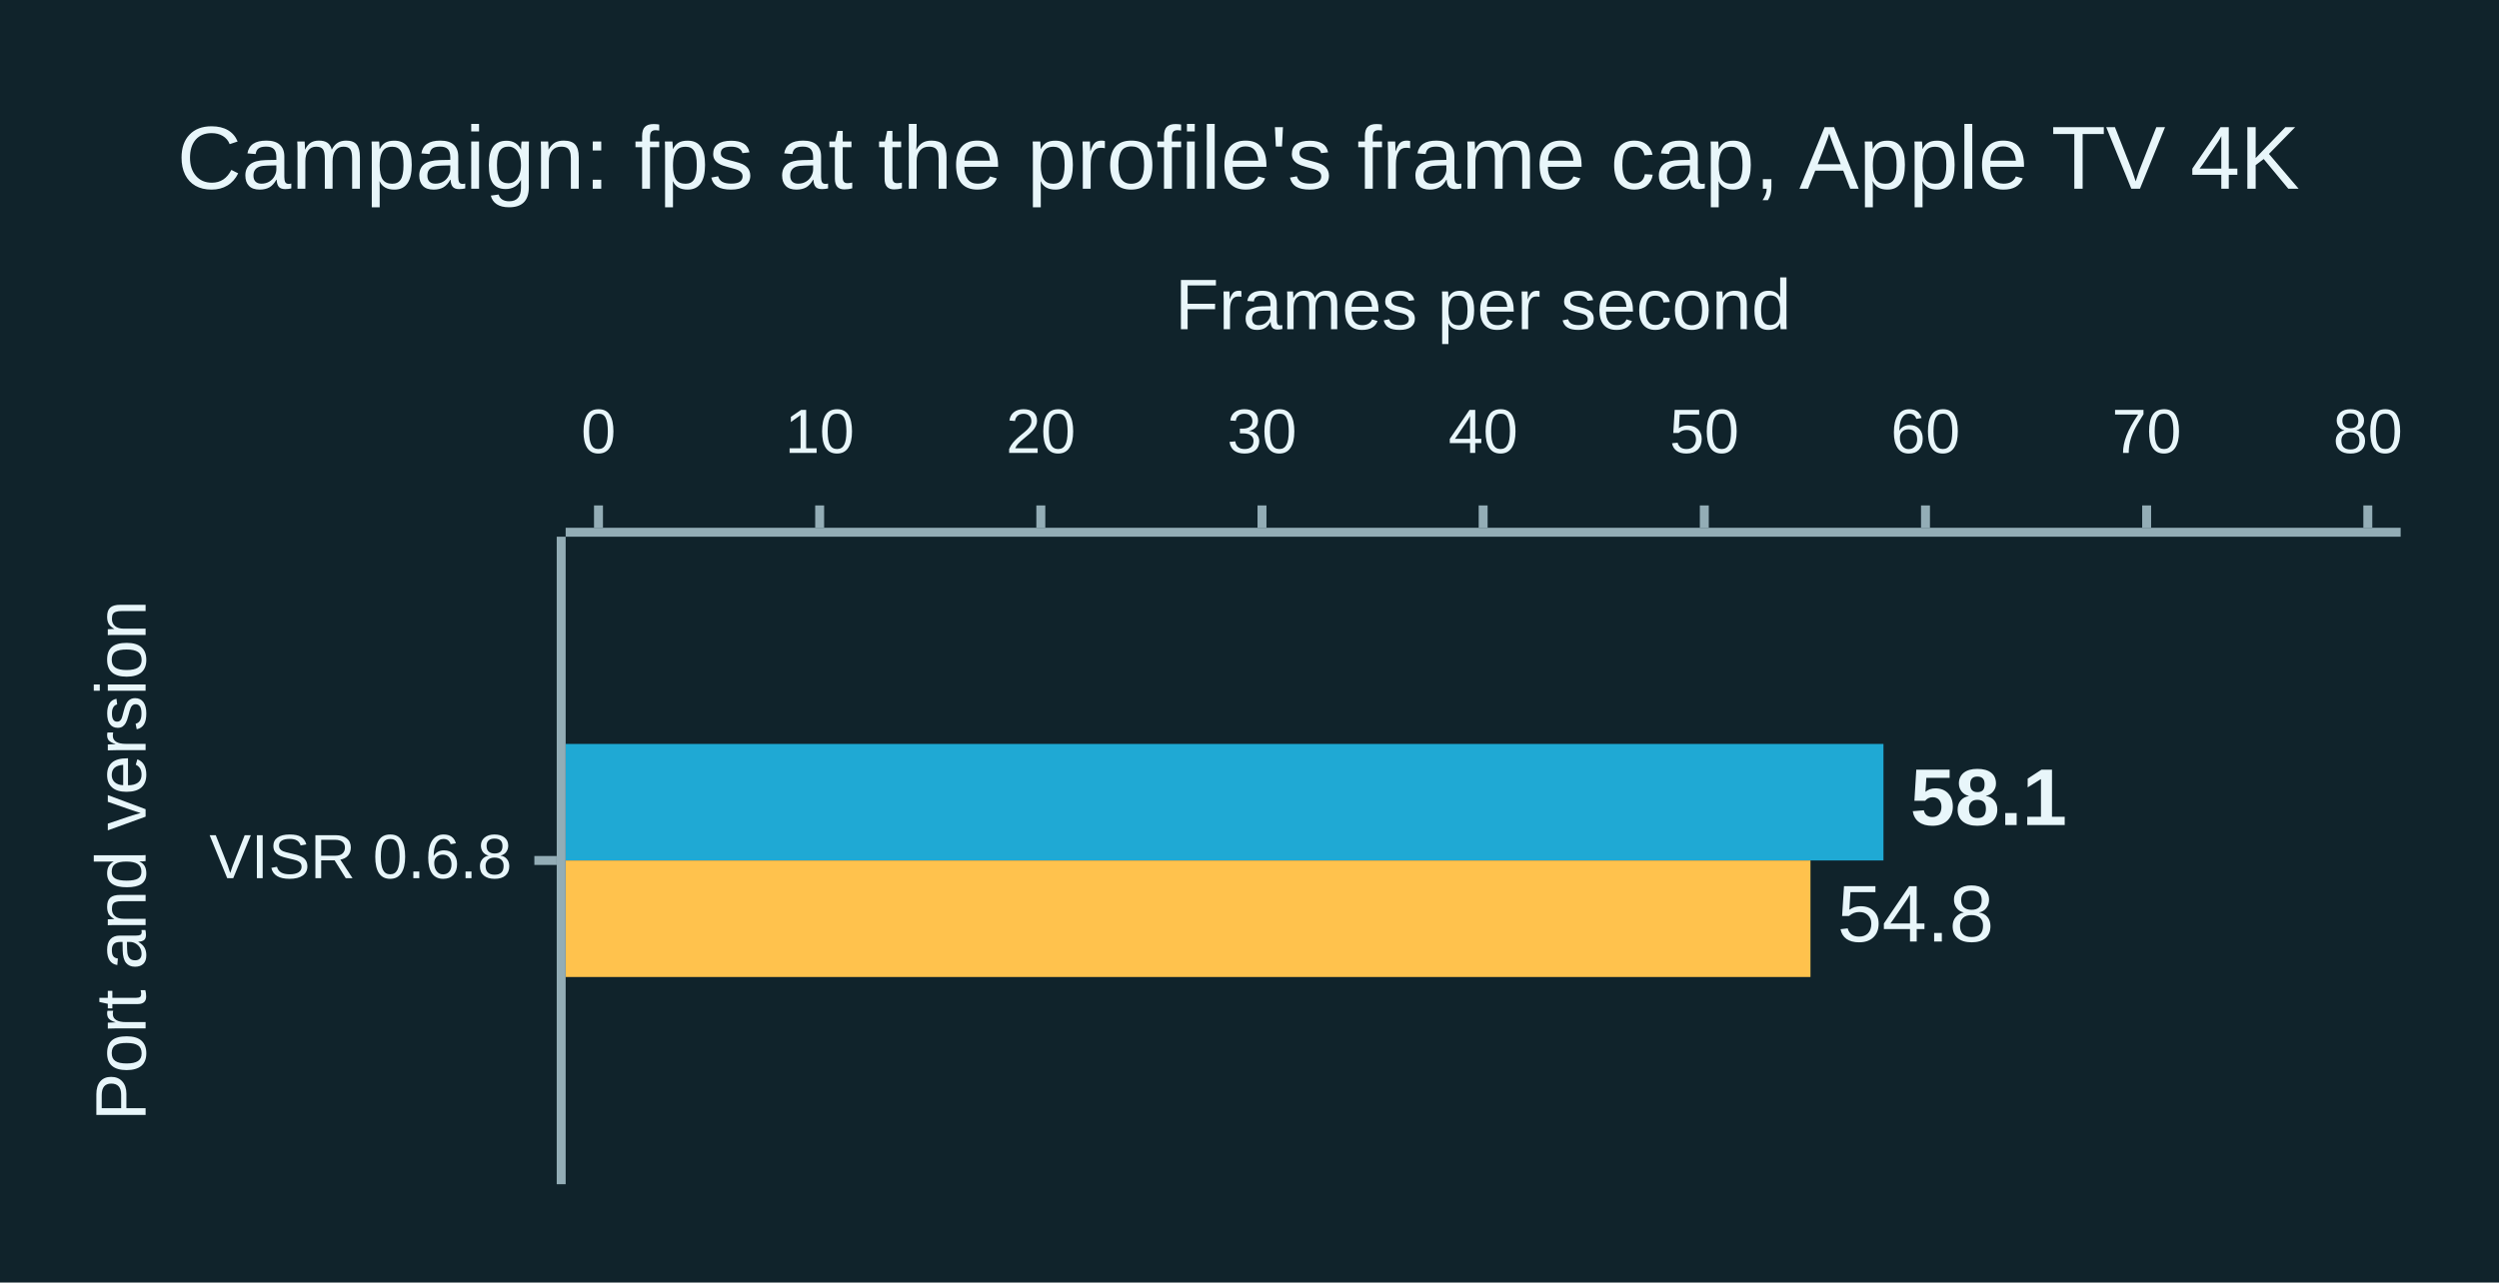
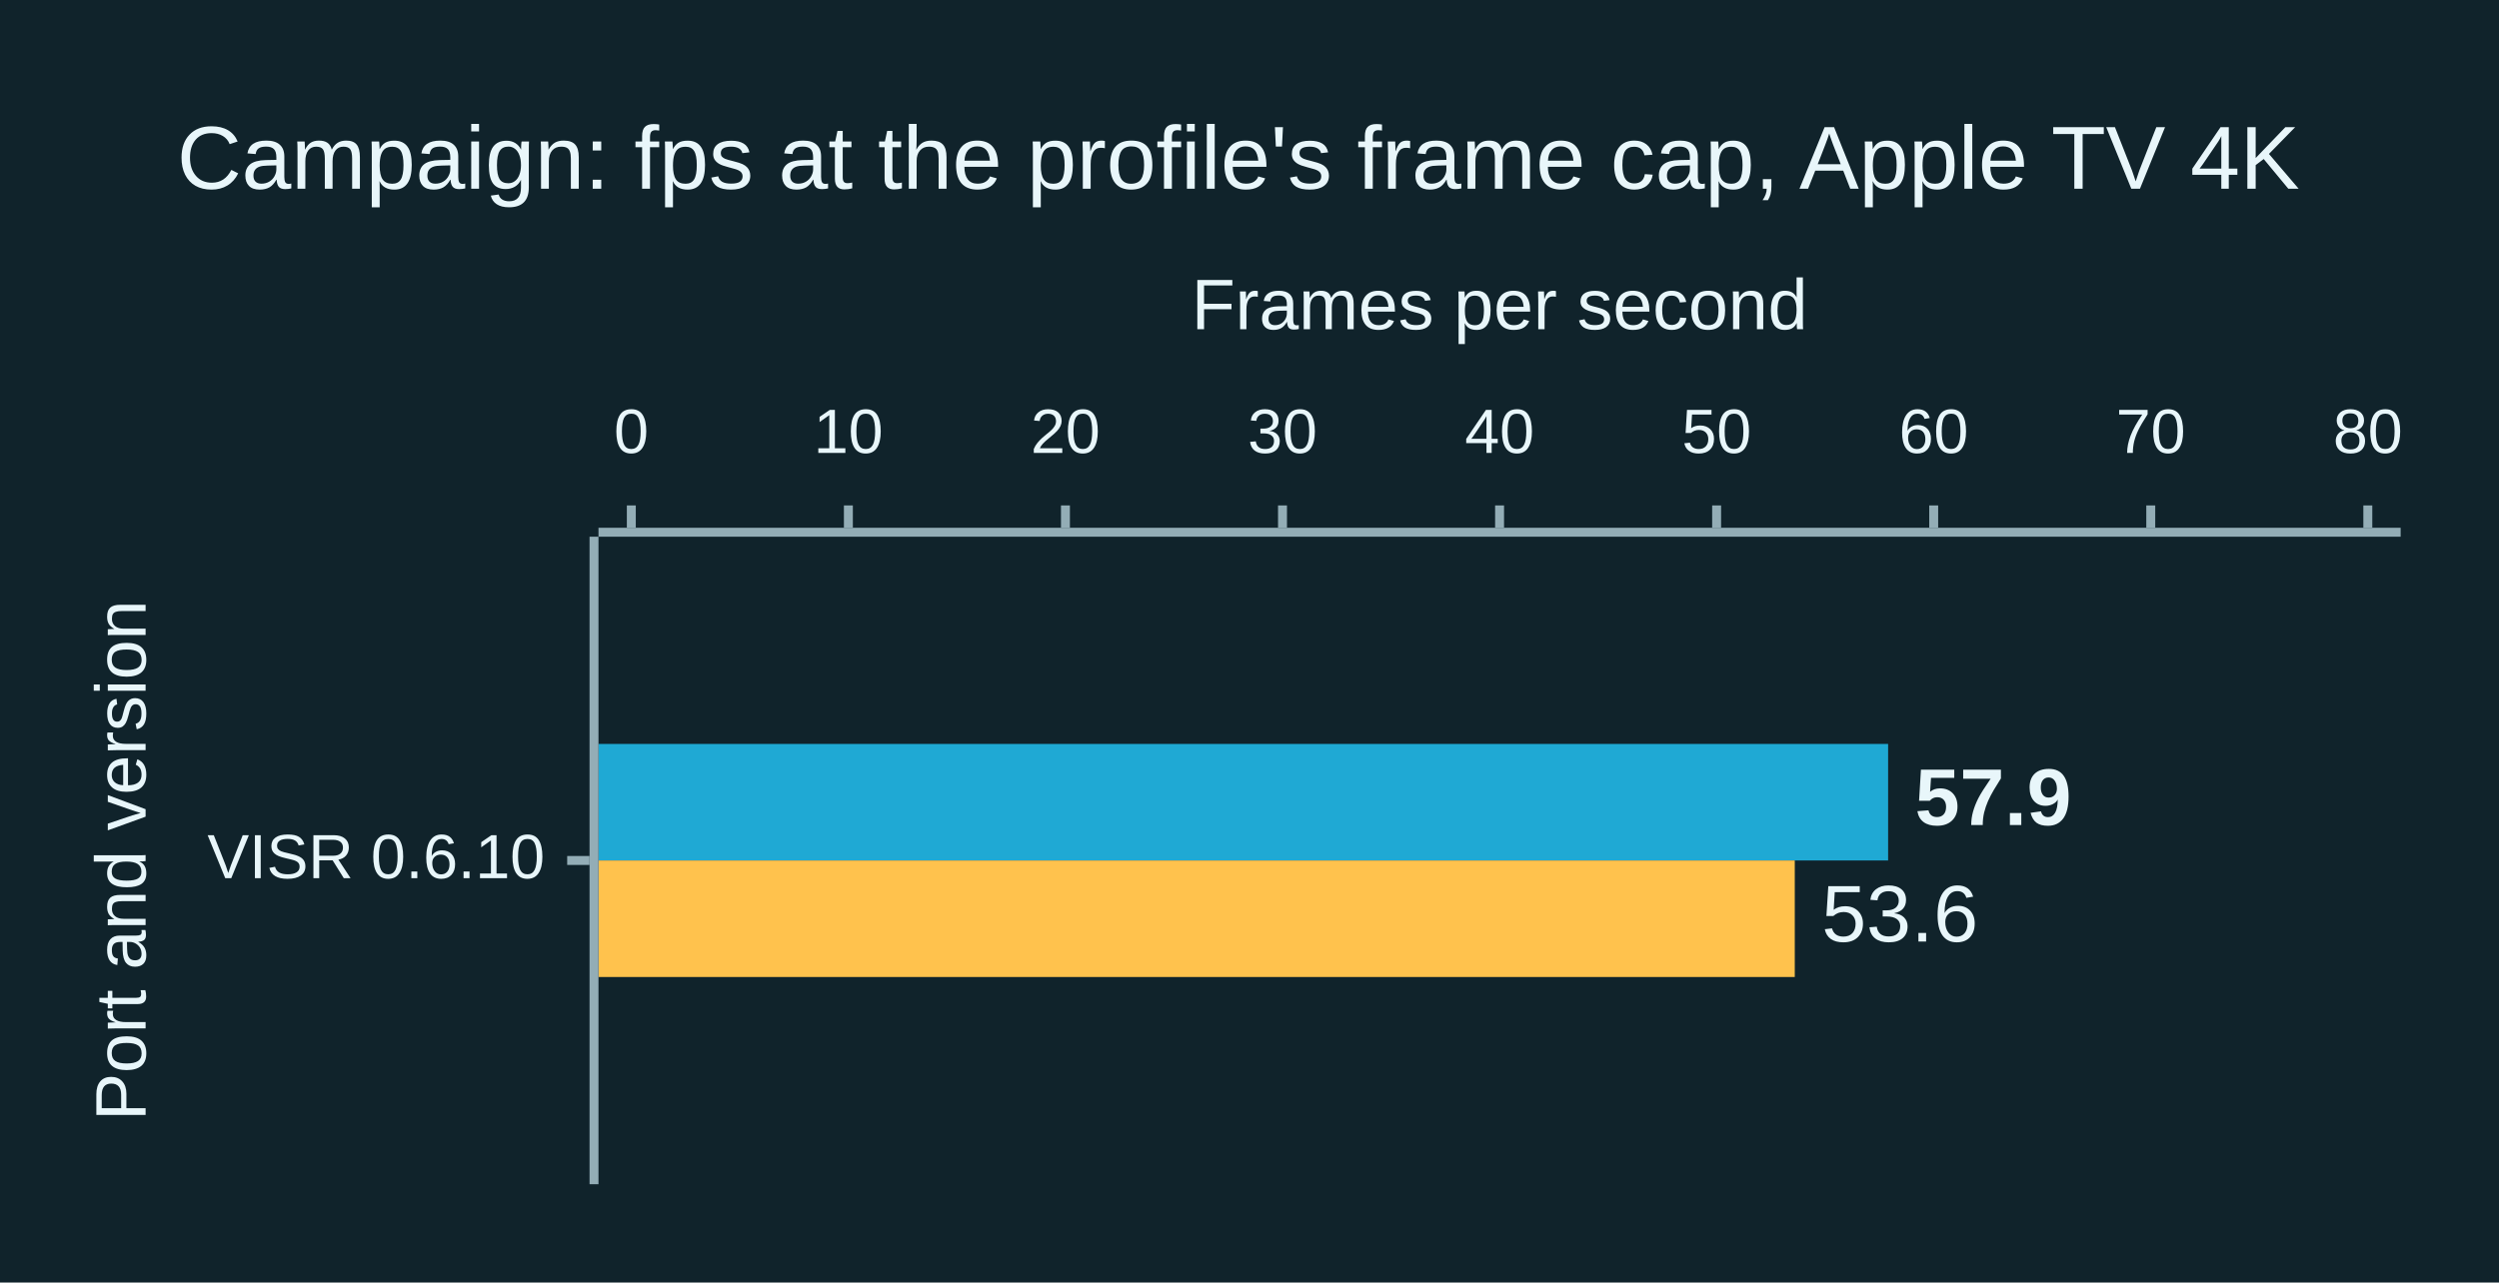
<svg xmlns="http://www.w3.org/2000/svg" color="#e8f6fa" id="static" width="100%" style="max-width: 559px;" viewBox="-17 -15 559 287" role="graphics-document document" aria-roledescription="xychart">
  <style>#static{font-family:"trebuchet ms",verdana,arial,sans-serif;font-size:16px;fill:#333;}@keyframes edge-animation-frame{from{stroke-dashoffset:0;}}@keyframes dash{to{stroke-dashoffset:0;}}#static .edge-animation-slow{stroke-dasharray:9,5!important;stroke-dashoffset:900;animation:dash 50s linear infinite;stroke-linecap:round;}#static .edge-animation-fast{stroke-dasharray:9,5!important;stroke-dashoffset:900;animation:dash 20s linear infinite;stroke-linecap:round;}#static .error-icon{fill:hsl(220.588, 100%, 98.333%);}#static .error-text{fill:rgb(8.5, 5.75, 0);stroke:rgb(8.5, 5.75, 0);}#static .edge-thickness-normal{stroke-width:1px;}#static .edge-thickness-thick{stroke-width:3.5px;}#static .edge-pattern-solid{stroke-dasharray:0;}#static .edge-thickness-invisible{stroke-width:0;fill:none;}#static .edge-pattern-dashed{stroke-dasharray:3;}#static .edge-pattern-dotted{stroke-dasharray:2;}#static .marker{fill:#0b0b0b;stroke:#0b0b0b;}#static .marker.cross{stroke:#0b0b0b;}#static svg{font-family:"trebuchet ms",verdana,arial,sans-serif;font-size:16px;}#static p{margin:0;}#static :root{--mermaid-font-family:"trebuchet ms",verdana,arial,sans-serif;}</style>
  <g />
  <g class="main">
    <rect width="559" height="287" class="background" fill="#10232b" x="-17" y="-15" />
    <g class="chart-title">
      <text x="0" y="0" fill="#e8f6fa" font-size="20" dominant-baseline="middle" text-anchor="middle" transform="translate(260, 21.55078) rotate(0)">Campaign: fps at the profile's frame cap, Apple TV 4K</text>
    </g>
    <g class="plot">
      <g class="bar-plot-0">
-         <rect x="109.531" y="151.474" width="294.78" height="26.077" fill="#1fa9d4" stroke="#1fa9d4" stroke-width="0" />
+         <rect x="116.875" y="151.474" width="288.475" height="26.077" fill="#1fa9d4" stroke="#1fa9d4" stroke-width="0" />
      </g>
      <g class="bar-plot-1">
-         <rect x="109.531" y="177.551" width="278.454" height="26.077" fill="#ffc24d" stroke="#ffc24d" stroke-width="0" />
+         <rect x="116.875" y="177.551" width="267.597" height="26.077" fill="#ffc24d" stroke="#ffc24d" stroke-width="0" />
      </g>
-       <text x="410.311" y="164.512" dominant-baseline="middle" fill="currentColor" font-size="18" font-weight="600" class="bar-value">58.1</text>
-       <text x="393.985" y="190.589" dominant-baseline="middle" fill="currentColor" font-size="18" font-weight="400" class="bar-value">54.8</text>
+       <text x="411.35" y="164.512" dominant-baseline="middle" fill="currentColor" font-size="18" font-weight="600" class="bar-value">57.9</text>
+       <text x="390.472" y="190.589" dominant-baseline="middle" fill="currentColor" font-size="18" font-weight="400" class="bar-value">53.6</text>
    </g>
    <g class="left-axis">
      <g class="axisl-line">
-         <path d="M 108.531,105.102 L 108.531,250" fill="none" stroke="#93adb6" stroke-width="2" />
+         <path d="M 115.875,105.102 L 115.875,250" fill="none" stroke="#93adb6" stroke-width="2" />
      </g>
      <g class="label">
-         <text x="0" y="0" fill="#e8f6fa" font-size="14" dominant-baseline="middle" text-anchor="end" transform="translate(97.53125, 177.5508) rotate(0)">VISR 0.6.8</text>
+         <text x="0" y="0" fill="#e8f6fa" font-size="14" dominant-baseline="middle" text-anchor="end" transform="translate(104.875, 177.5508) rotate(0)">VISR 0.6.10</text>
      </g>
      <g class="ticks">
-         <path d="M 107.531,177.551 L 102.531,177.551" fill="none" stroke="#93adb6" stroke-width="2" />
+         <path d="M 114.875,177.551 L 109.875,177.551" fill="none" stroke="#93adb6" stroke-width="2" />
      </g>
      <g class="title">
        <text x="0" y="0" fill="#e8f6fa" font-size="16" dominant-baseline="text-before-edge" text-anchor="middle" transform="translate(5, 177.5508) rotate(270)">Port and version</text>
      </g>
    </g>
    <g class="top-axis">
      <g class="axis-line">
-         <path d="M 109.531,104.102 L 520,104.102" fill="none" stroke="#93adb6" stroke-width="2" />
+         <path d="M 116.875,104.102 L 520,104.102" fill="none" stroke="#93adb6" stroke-width="2" />
      </g>
      <g class="label">
-         <text x="0" y="0" fill="#e8f6fa" font-size="14" dominant-baseline="text-before-edge" text-anchor="middle" transform="translate(116.875, 77.10156) rotate(0)">0</text>
-         <text x="0" y="0" fill="#e8f6fa" font-size="14" dominant-baseline="text-before-edge" text-anchor="middle" transform="translate(166.3477, 77.10156) rotate(0)">10</text>
-         <text x="0" y="0" fill="#e8f6fa" font-size="14" dominant-baseline="text-before-edge" text-anchor="middle" transform="translate(215.8203, 77.10156) rotate(0)">20</text>
-         <text x="0" y="0" fill="#e8f6fa" font-size="14" dominant-baseline="text-before-edge" text-anchor="middle" transform="translate(265.293, 77.10156) rotate(0)">30</text>
-         <text x="0" y="0" fill="#e8f6fa" font-size="14" dominant-baseline="text-before-edge" text-anchor="middle" transform="translate(314.7656, 77.10156) rotate(0)">40</text>
-         <text x="0" y="0" fill="#e8f6fa" font-size="14" dominant-baseline="text-before-edge" text-anchor="middle" transform="translate(364.2383, 77.10156) rotate(0)">50</text>
-         <text x="0" y="0" fill="#e8f6fa" font-size="14" dominant-baseline="text-before-edge" text-anchor="middle" transform="translate(413.7109, 77.10156) rotate(0)">60</text>
-         <text x="0" y="0" fill="#e8f6fa" font-size="14" dominant-baseline="text-before-edge" text-anchor="middle" transform="translate(463.1836, 77.10156) rotate(0)">70</text>
+         <text x="0" y="0" fill="#e8f6fa" font-size="14" dominant-baseline="text-before-edge" text-anchor="middle" transform="translate(124.2188, 77.10156) rotate(0)">0</text>
+         <text x="0" y="0" fill="#e8f6fa" font-size="14" dominant-baseline="text-before-edge" text-anchor="middle" transform="translate(172.7734, 77.10156) rotate(0)">10</text>
+         <text x="0" y="0" fill="#e8f6fa" font-size="14" dominant-baseline="text-before-edge" text-anchor="middle" transform="translate(221.3281, 77.10156) rotate(0)">20</text>
+         <text x="0" y="0" fill="#e8f6fa" font-size="14" dominant-baseline="text-before-edge" text-anchor="middle" transform="translate(269.8828, 77.10156) rotate(0)">30</text>
+         <text x="0" y="0" fill="#e8f6fa" font-size="14" dominant-baseline="text-before-edge" text-anchor="middle" transform="translate(318.4375, 77.10156) rotate(0)">40</text>
+         <text x="0" y="0" fill="#e8f6fa" font-size="14" dominant-baseline="text-before-edge" text-anchor="middle" transform="translate(366.9922, 77.10156) rotate(0)">50</text>
+         <text x="0" y="0" fill="#e8f6fa" font-size="14" dominant-baseline="text-before-edge" text-anchor="middle" transform="translate(415.5469, 77.10156) rotate(0)">60</text>
+         <text x="0" y="0" fill="#e8f6fa" font-size="14" dominant-baseline="text-before-edge" text-anchor="middle" transform="translate(464.1016, 77.10156) rotate(0)">70</text>
        <text x="0" y="0" fill="#e8f6fa" font-size="14" dominant-baseline="text-before-edge" text-anchor="middle" transform="translate(512.6562, 77.10156) rotate(0)">80</text>
      </g>
      <g class="ticks">
-         <path d="M 116.875,103.102 L 116.875,98.102" fill="none" stroke="#93adb6" stroke-width="2" />
-         <path d="M 166.348,103.102 L 166.348,98.102" fill="none" stroke="#93adb6" stroke-width="2" />
-         <path d="M 215.82,103.102 L 215.82,98.102" fill="none" stroke="#93adb6" stroke-width="2" />
-         <path d="M 265.293,103.102 L 265.293,98.102" fill="none" stroke="#93adb6" stroke-width="2" />
-         <path d="M 314.766,103.102 L 314.766,98.102" fill="none" stroke="#93adb6" stroke-width="2" />
-         <path d="M 364.238,103.102 L 364.238,98.102" fill="none" stroke="#93adb6" stroke-width="2" />
-         <path d="M 413.711,103.102 L 413.711,98.102" fill="none" stroke="#93adb6" stroke-width="2" />
-         <path d="M 463.184,103.102 L 463.184,98.102" fill="none" stroke="#93adb6" stroke-width="2" />
+         <path d="M 124.219,103.102 L 124.219,98.102" fill="none" stroke="#93adb6" stroke-width="2" />
+         <path d="M 172.773,103.102 L 172.773,98.102" fill="none" stroke="#93adb6" stroke-width="2" />
+         <path d="M 221.328,103.102 L 221.328,98.102" fill="none" stroke="#93adb6" stroke-width="2" />
+         <path d="M 269.883,103.102 L 269.883,98.102" fill="none" stroke="#93adb6" stroke-width="2" />
+         <path d="M 318.438,103.102 L 318.438,98.102" fill="none" stroke="#93adb6" stroke-width="2" />
+         <path d="M 366.992,103.102 L 366.992,98.102" fill="none" stroke="#93adb6" stroke-width="2" />
+         <path d="M 415.547,103.102 L 415.547,98.102" fill="none" stroke="#93adb6" stroke-width="2" />
+         <path d="M 464.102,103.102 L 464.102,98.102" fill="none" stroke="#93adb6" stroke-width="2" />
        <path d="M 512.656,103.102 L 512.656,98.102" fill="none" stroke="#93adb6" stroke-width="2" />
      </g>
      <g class="title">
-         <text x="0" y="0" fill="#e8f6fa" font-size="16" dominant-baseline="text-before-edge" text-anchor="middle" transform="translate(314.7656, 48.10156) rotate(0)">Frames per second</text>
+         <text x="0" y="0" fill="#e8f6fa" font-size="16" dominant-baseline="text-before-edge" text-anchor="middle" transform="translate(318.4375, 48.10156) rotate(0)">Frames per second</text>
      </g>
    </g>
  </g>
  <g class="mermaid-tmp-group" />
</svg>
